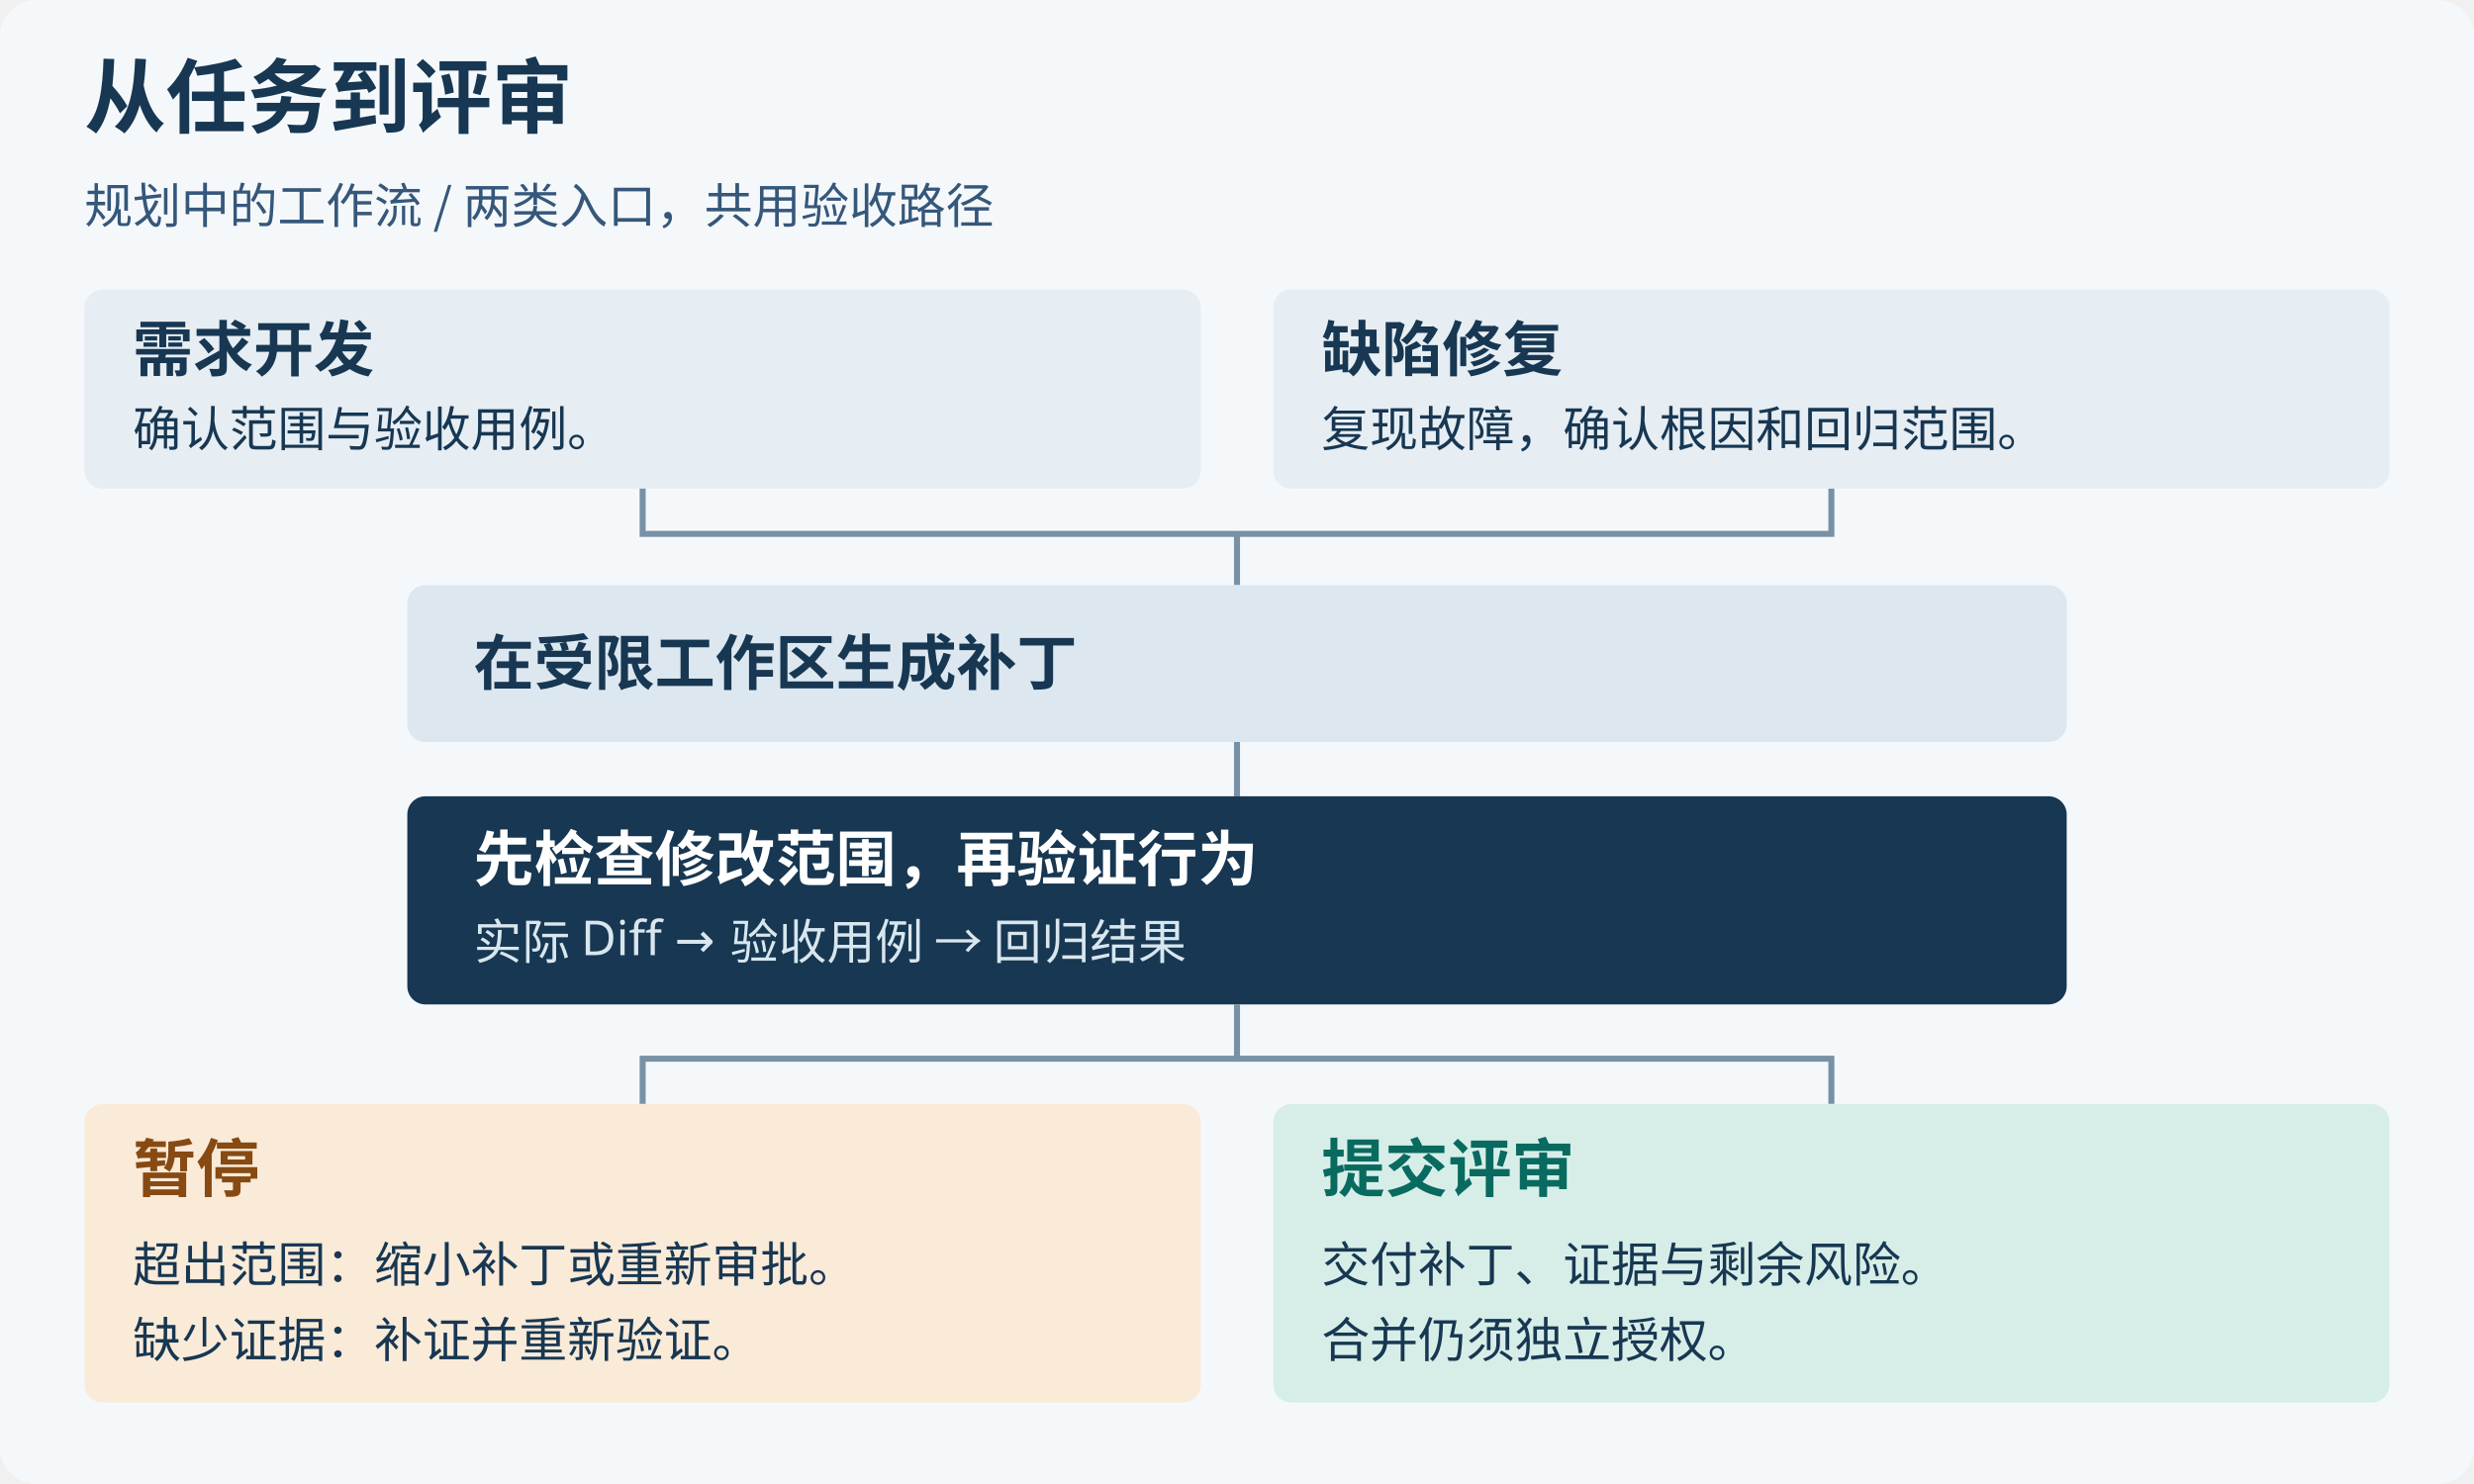
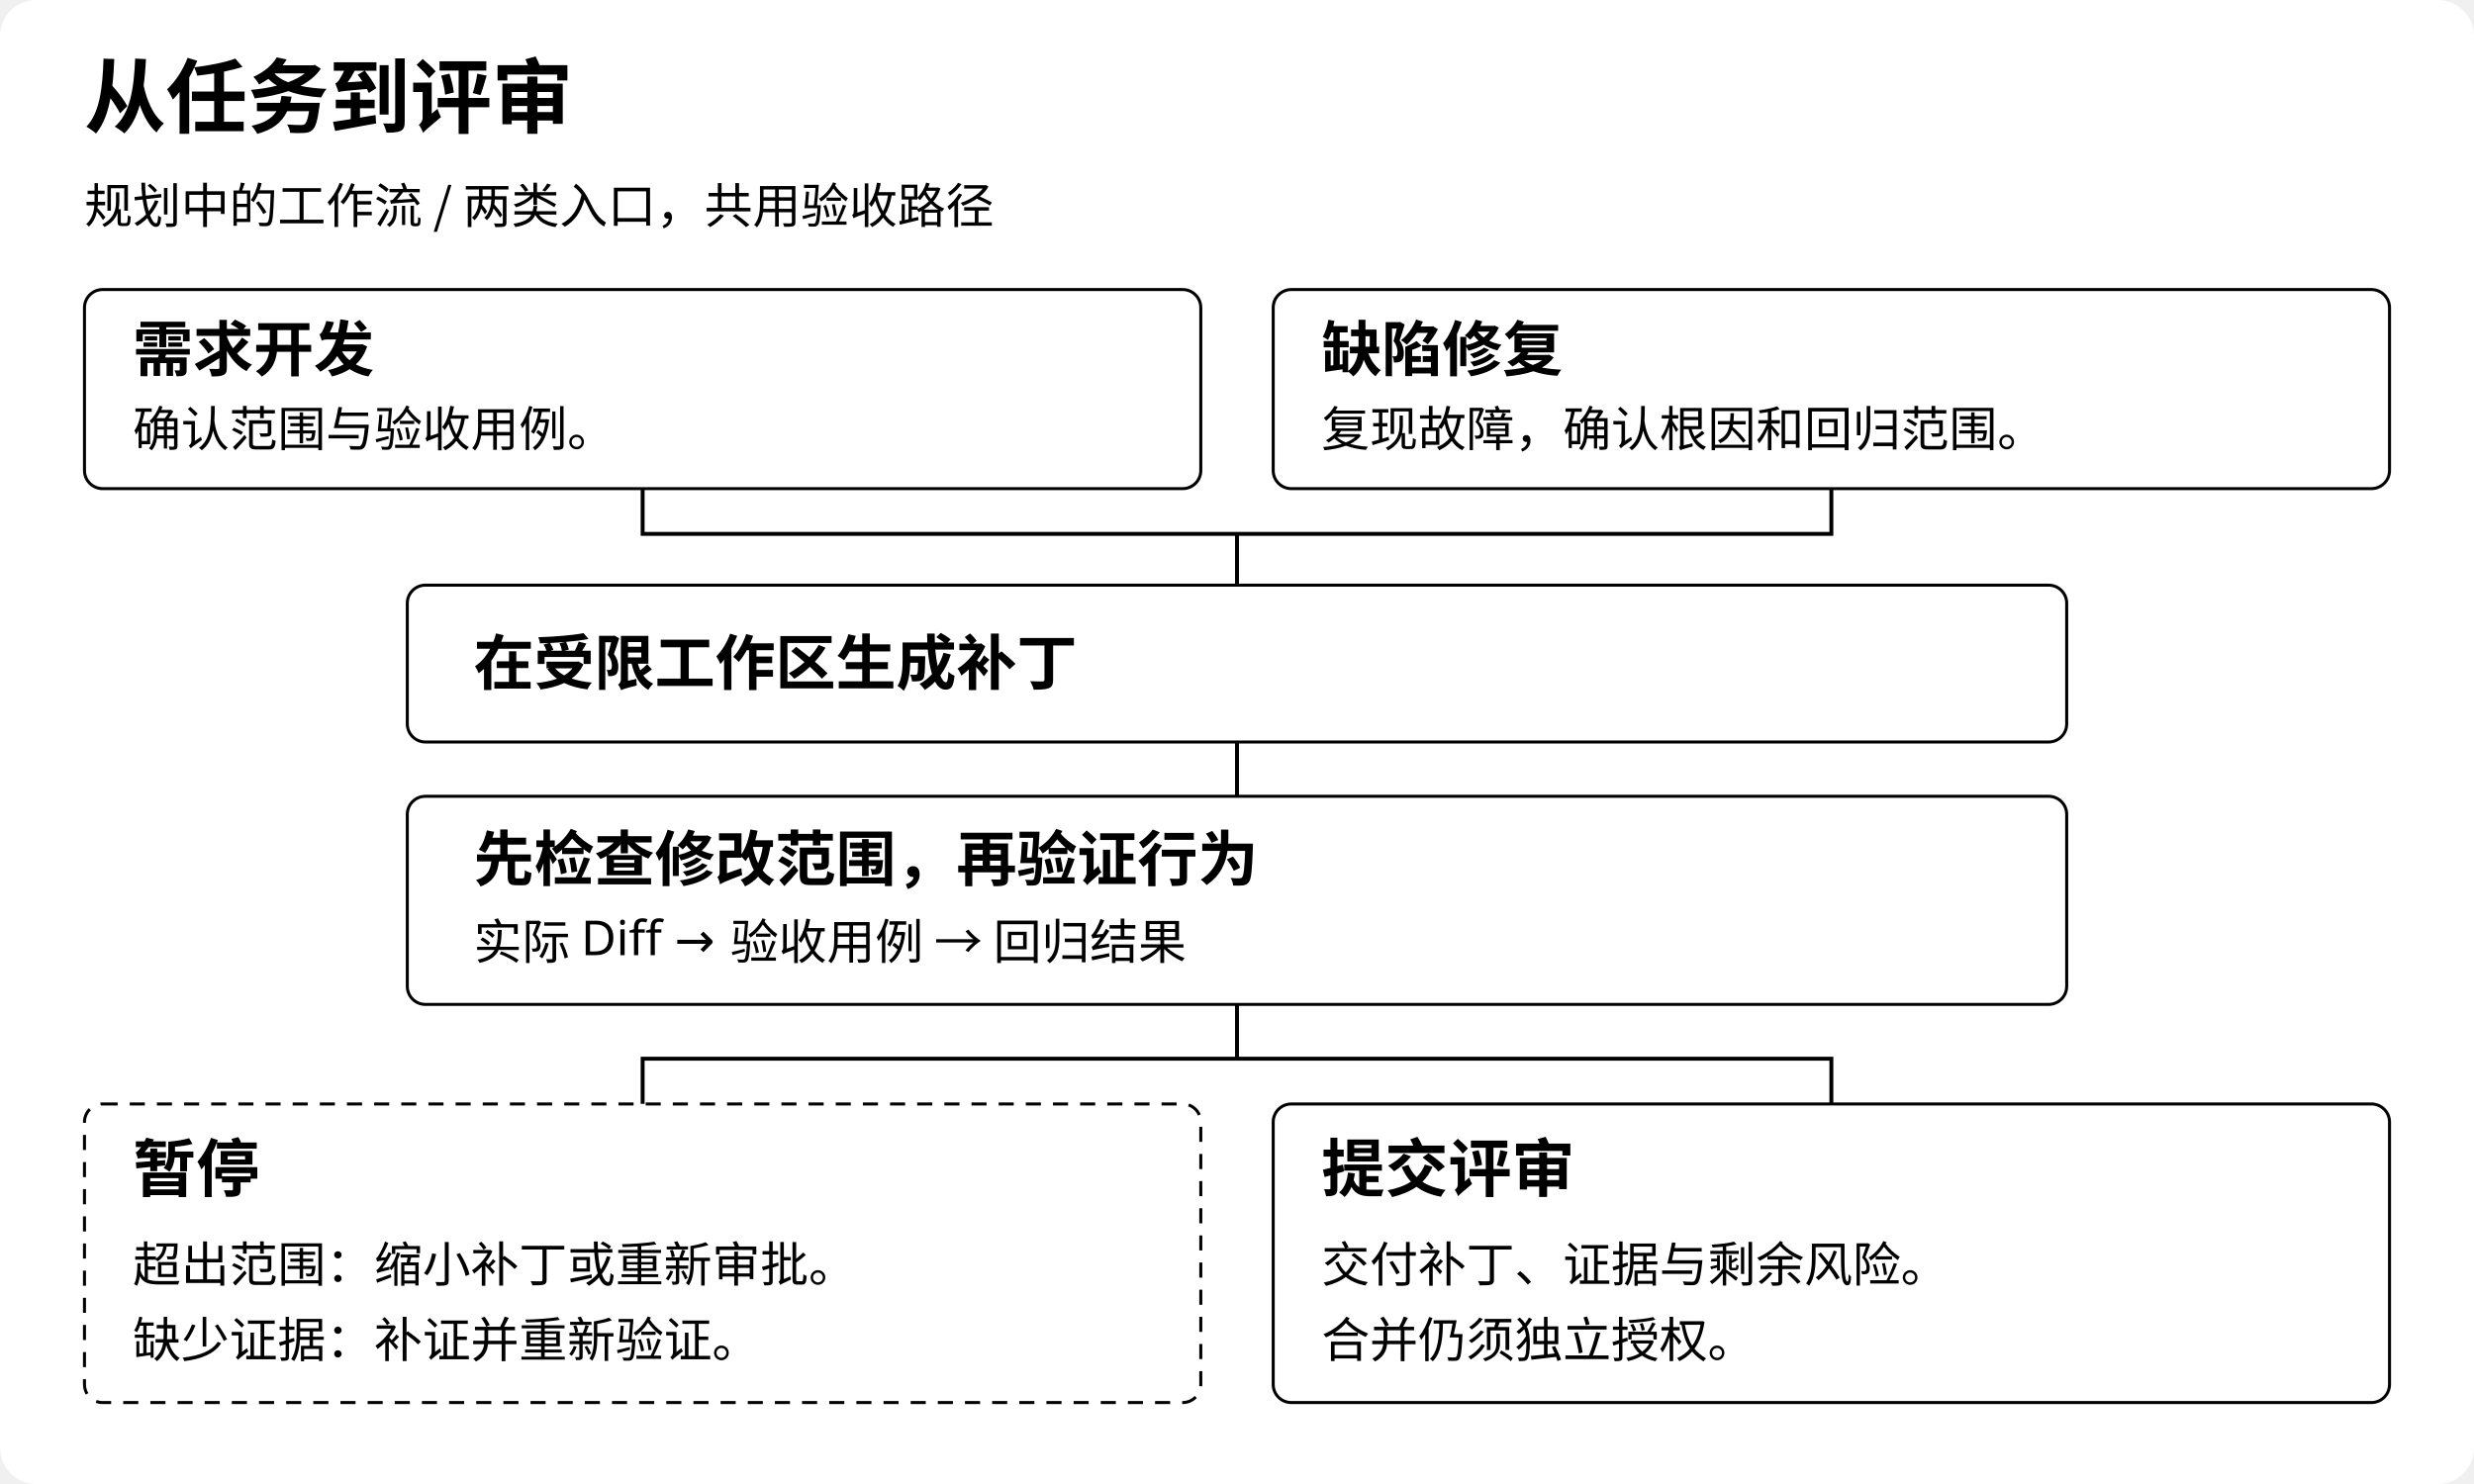
<svg xmlns="http://www.w3.org/2000/svg" viewBox="0 0 820 492" width="820" height="492" role="img" aria-labelledby="title" xml:lang="zh-CN">
-   <rect width="820" height="492" rx="12" fill="#f5f8fb" />
+   <rect width="820" height="492" rx="12" fill="#fff" />
  <g font-family="system-ui, PingFang SC, Microsoft YaHei, sans-serif">
-     <text x="28" y="42" font-size="27" font-weight="700" fill="#173752">从任务到评审</text>
-     <text x="28" y="74" font-size="16" font-weight="400" fill="#35577a">规划中的工作流  /  两类入口，共用验收路径</text>
-     <rect x="28" y="96" width="370" height="66" rx="6" fill="#e6edf3" />
-     <text x="44" y="123" font-size="20" font-weight="650" fill="#173752">需求开发</text>
-     <text x="44" y="148" font-size="16" font-weight="400" fill="#173752">确认范围与验收用例。</text>
-     <rect x="422" y="96" width="370" height="66" rx="6" fill="#e6edf3" />
-     <text x="438" y="123" font-size="20" font-weight="650" fill="#173752">缺陷修复</text>
-     <text x="438" y="148" font-size="16" font-weight="400" fill="#173752">复现故障，确认根因和回归范围。</text>
-     <path d="M213 162 V177 H607 V162 M410 177 V194" fill="none" stroke="#7891a5" stroke-width="2" />
-     <rect x="135" y="194" width="550" height="52" rx="6" fill="#dce7f0" />
-     <text x="157" y="227" font-size="20" font-weight="650" fill="#173752">在受限工作区生成补丁</text>
-     <path d="M410 246 V264" fill="none" stroke="#7891a5" stroke-width="2" />
-     <rect x="135" y="264" width="550" height="69" rx="6" fill="#173752" />
-     <text x="157" y="292" font-size="20" font-weight="650" fill="white">先检查修改范围，再验证行为</text>
-     <text x="157" y="318" font-size="16" font-weight="400" fill="#d8e6ee">实际 Diff  →  验收用例  →  回归结果</text>
-     <path d="M410 333 V351 M213 366 V351 H607 V366" fill="none" stroke="#7891a5" stroke-width="2" />
-     <rect x="28" y="366" width="370" height="99" rx="6" fill="#faead8" />
-     <text x="44" y="395" font-size="21" font-weight="700" fill="#874a13">暂停</text>
-     <text x="44" y="425" font-size="16" font-weight="400" fill="#173752">超出范围：缩小补丁或重新审批。</text>
-     <text x="44" y="450" font-size="16" font-weight="400" fill="#173752">缺少证据：补证并重新验证。</text>
-     <rect x="422" y="366" width="370" height="99" rx="6" fill="#d7eee8" />
-     <text x="438" y="395" font-size="21" font-weight="700" fill="#096a60">提交评审</text>
-     <text x="438" y="425" font-size="16" font-weight="400" fill="#173752">交付补丁、证据与剩余风险。</text>
-     <text x="438" y="450" font-size="16" font-weight="400" fill="#173752">合并仍须独立授权。</text>
+     <text x="28" y="42" font-size="27" font-weight="700" fill="#000">从任务到评审</text>
+     <text x="28" y="74" font-size="16" font-weight="400" fill="#000">规划中的工作流  /  两类入口，共用验收路径</text>
+     <rect x="28" y="96" width="370" height="66" rx="6" fill="#fff" stroke="#000" />
+     <text x="44" y="123" font-size="20" font-weight="650" fill="#000">需求开发</text>
+     <text x="44" y="148" font-size="16" font-weight="400" fill="#000">确认范围与验收用例。</text>
+     <rect x="422" y="96" width="370" height="66" rx="6" fill="#fff" stroke="#000" />
+     <text x="438" y="123" font-size="20" font-weight="650" fill="#000">缺陷修复</text>
+     <text x="438" y="148" font-size="16" font-weight="400" fill="#000">复现故障，确认根因和回归范围。</text>
+     <path d="M213 162 V177 H607 V162 M410 177 V194" fill="none" stroke="#000" stroke-width="1.3" />
+     <rect x="135" y="194" width="550" height="52" rx="6" fill="#fff" stroke="#000" />
+     <text x="157" y="227" font-size="20" font-weight="650" fill="#000">在受限工作区生成补丁</text>
+     <path d="M410 246 V264" fill="none" stroke="#000" stroke-width="1.3" />
+     <rect x="135" y="264" width="550" height="69" rx="6" fill="#fff" stroke="#000" />
+     <text x="157" y="292" font-size="20" font-weight="650" fill="#000">先检查修改范围，再验证行为</text>
+     <text x="157" y="318" font-size="16" font-weight="400" fill="#000">实际 Diff  →  验收用例  →  回归结果</text>
+     <path d="M410 333 V351 M213 366 V351 H607 V366" fill="none" stroke="#000" stroke-width="1.3" />
+     <rect x="28" y="366" width="370" height="99" rx="6" fill="#fff" stroke="#000" stroke-dasharray="5 4" />
+     <text x="44" y="395" font-size="21" font-weight="700" fill="#000">暂停</text>
+     <text x="44" y="425" font-size="16" font-weight="400" fill="#000">超出范围：缩小补丁或重新审批。</text>
+     <text x="44" y="450" font-size="16" font-weight="400" fill="#000">缺少证据：补证并重新验证。</text>
+     <rect x="422" y="366" width="370" height="99" rx="6" fill="#fff" stroke="#000" />
+     <text x="438" y="395" font-size="21" font-weight="700" fill="#000">提交评审</text>
+     <text x="438" y="425" font-size="16" font-weight="400" fill="#000">交付补丁、证据与剩余风险。</text>
+     <text x="438" y="450" font-size="16" font-weight="400" fill="#000">合并仍须独立授权。</text>
  </g>
</svg>
